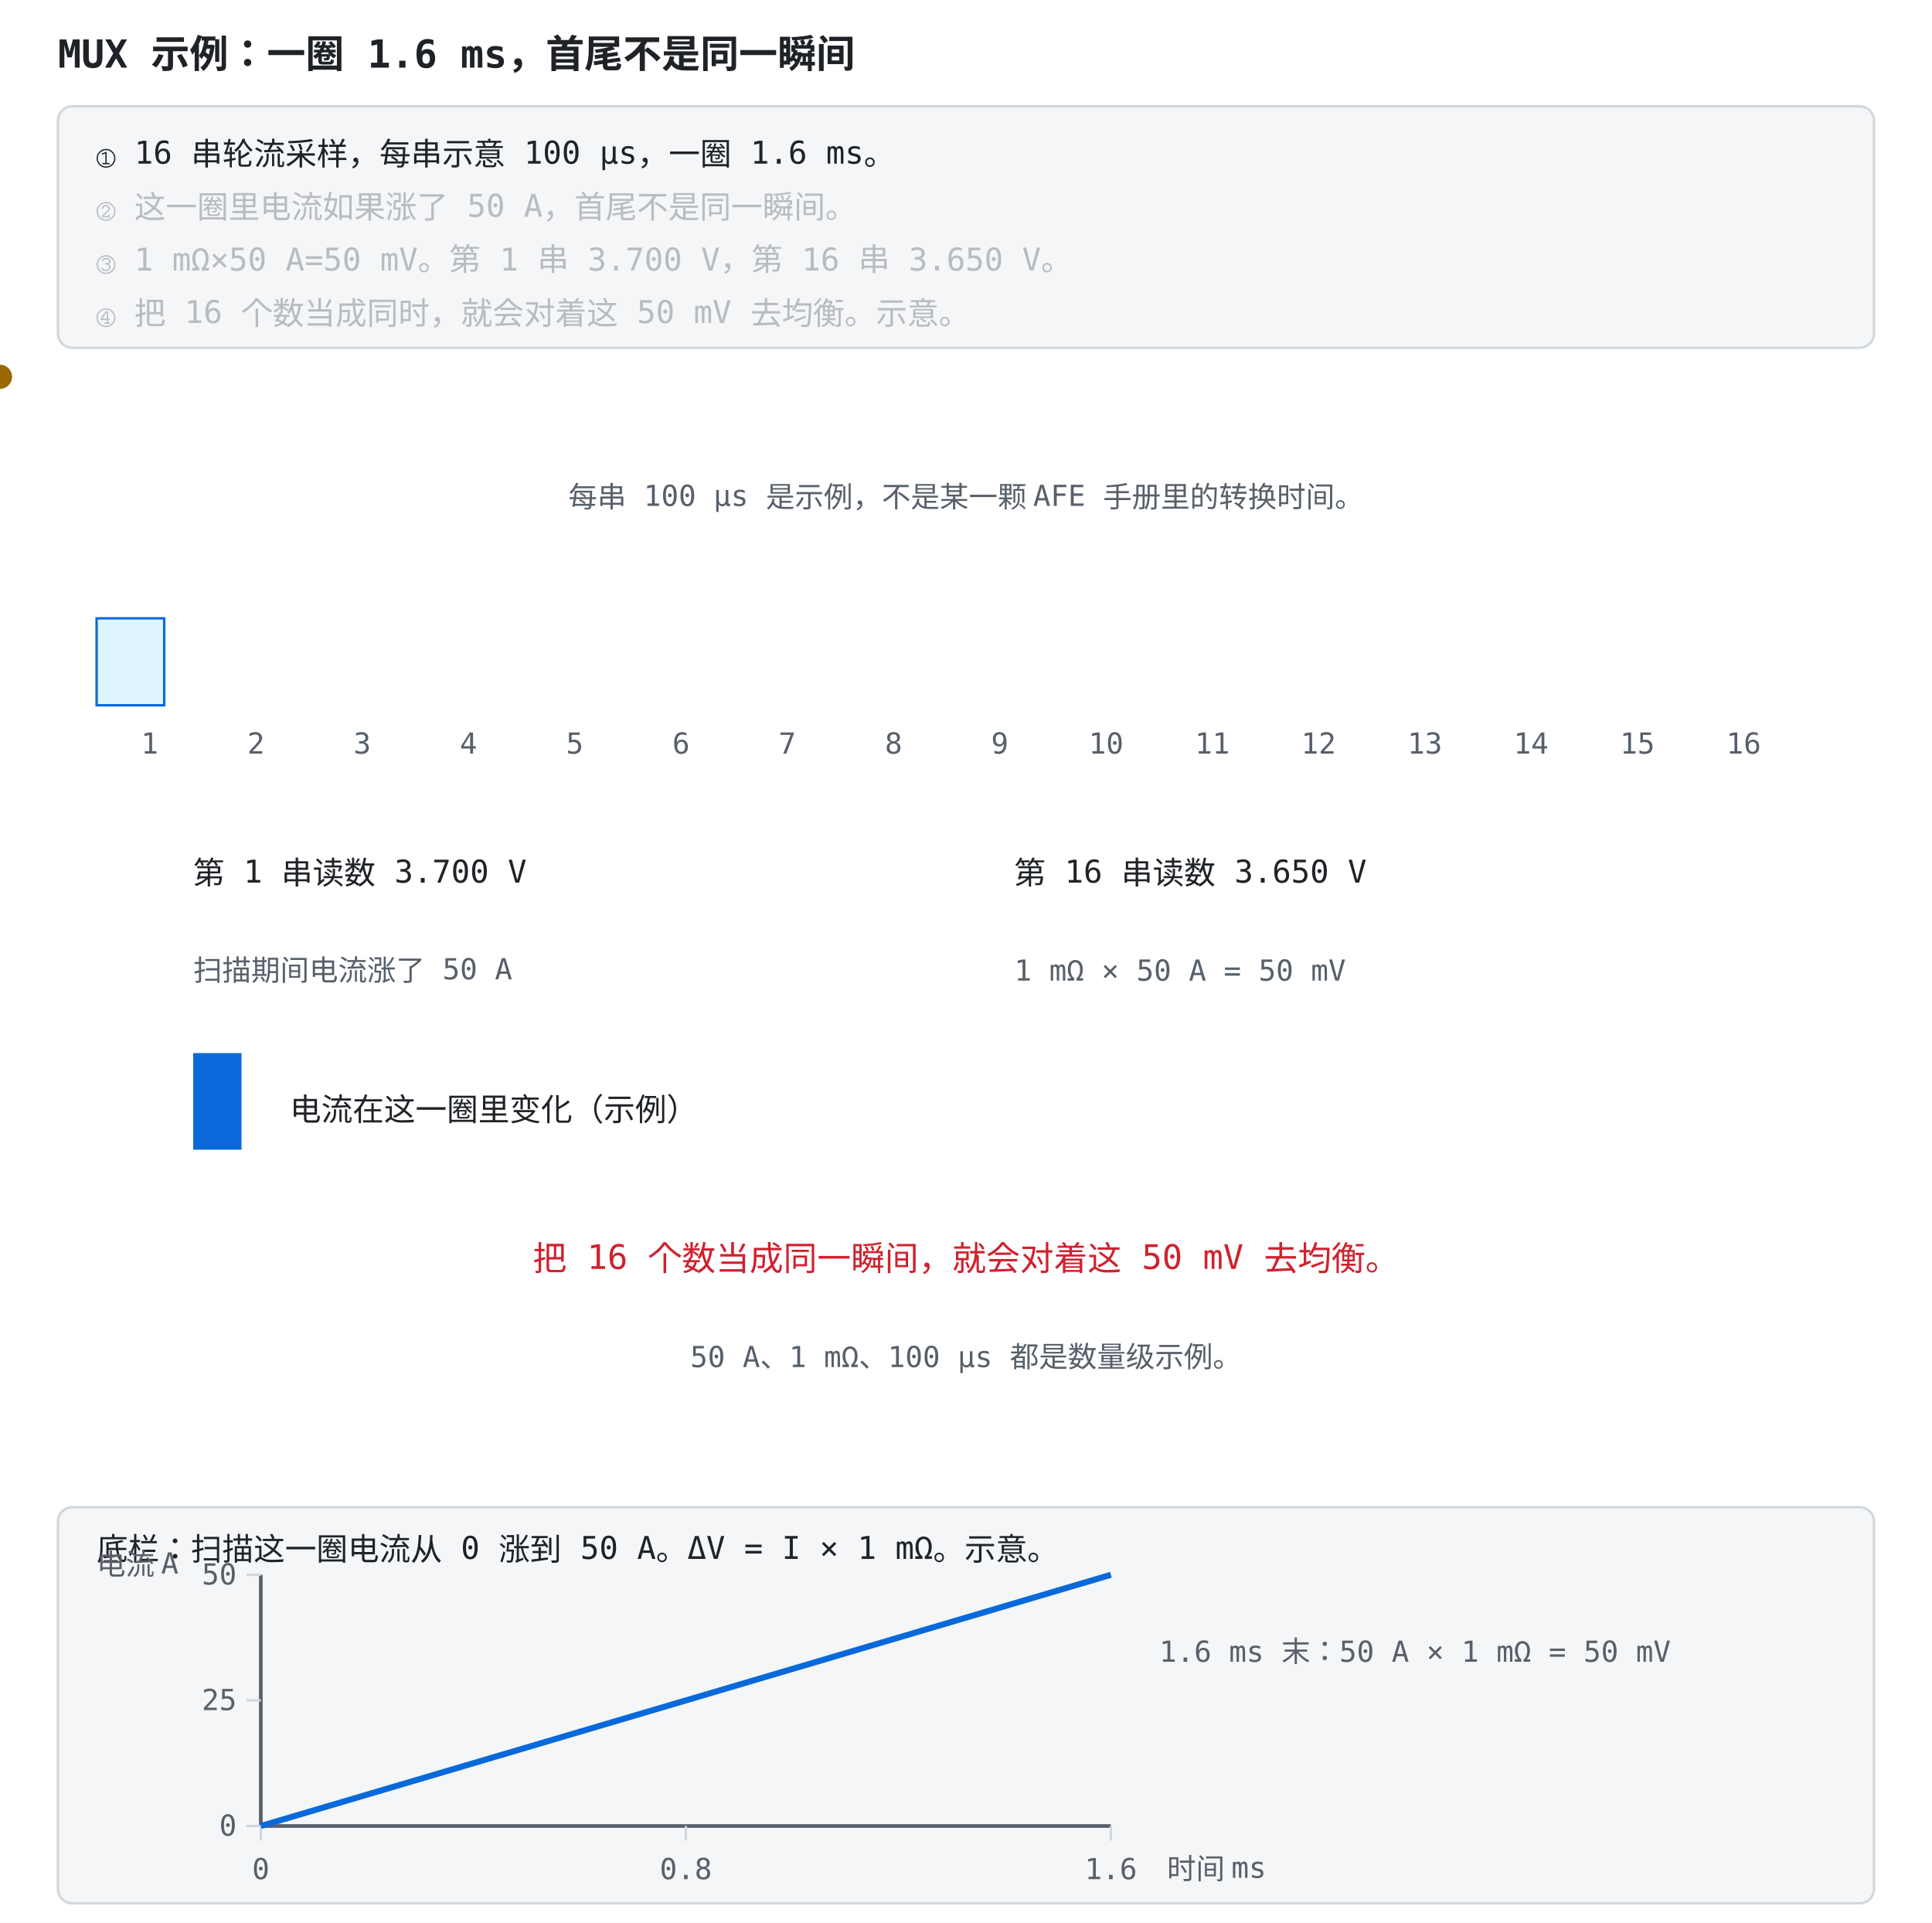
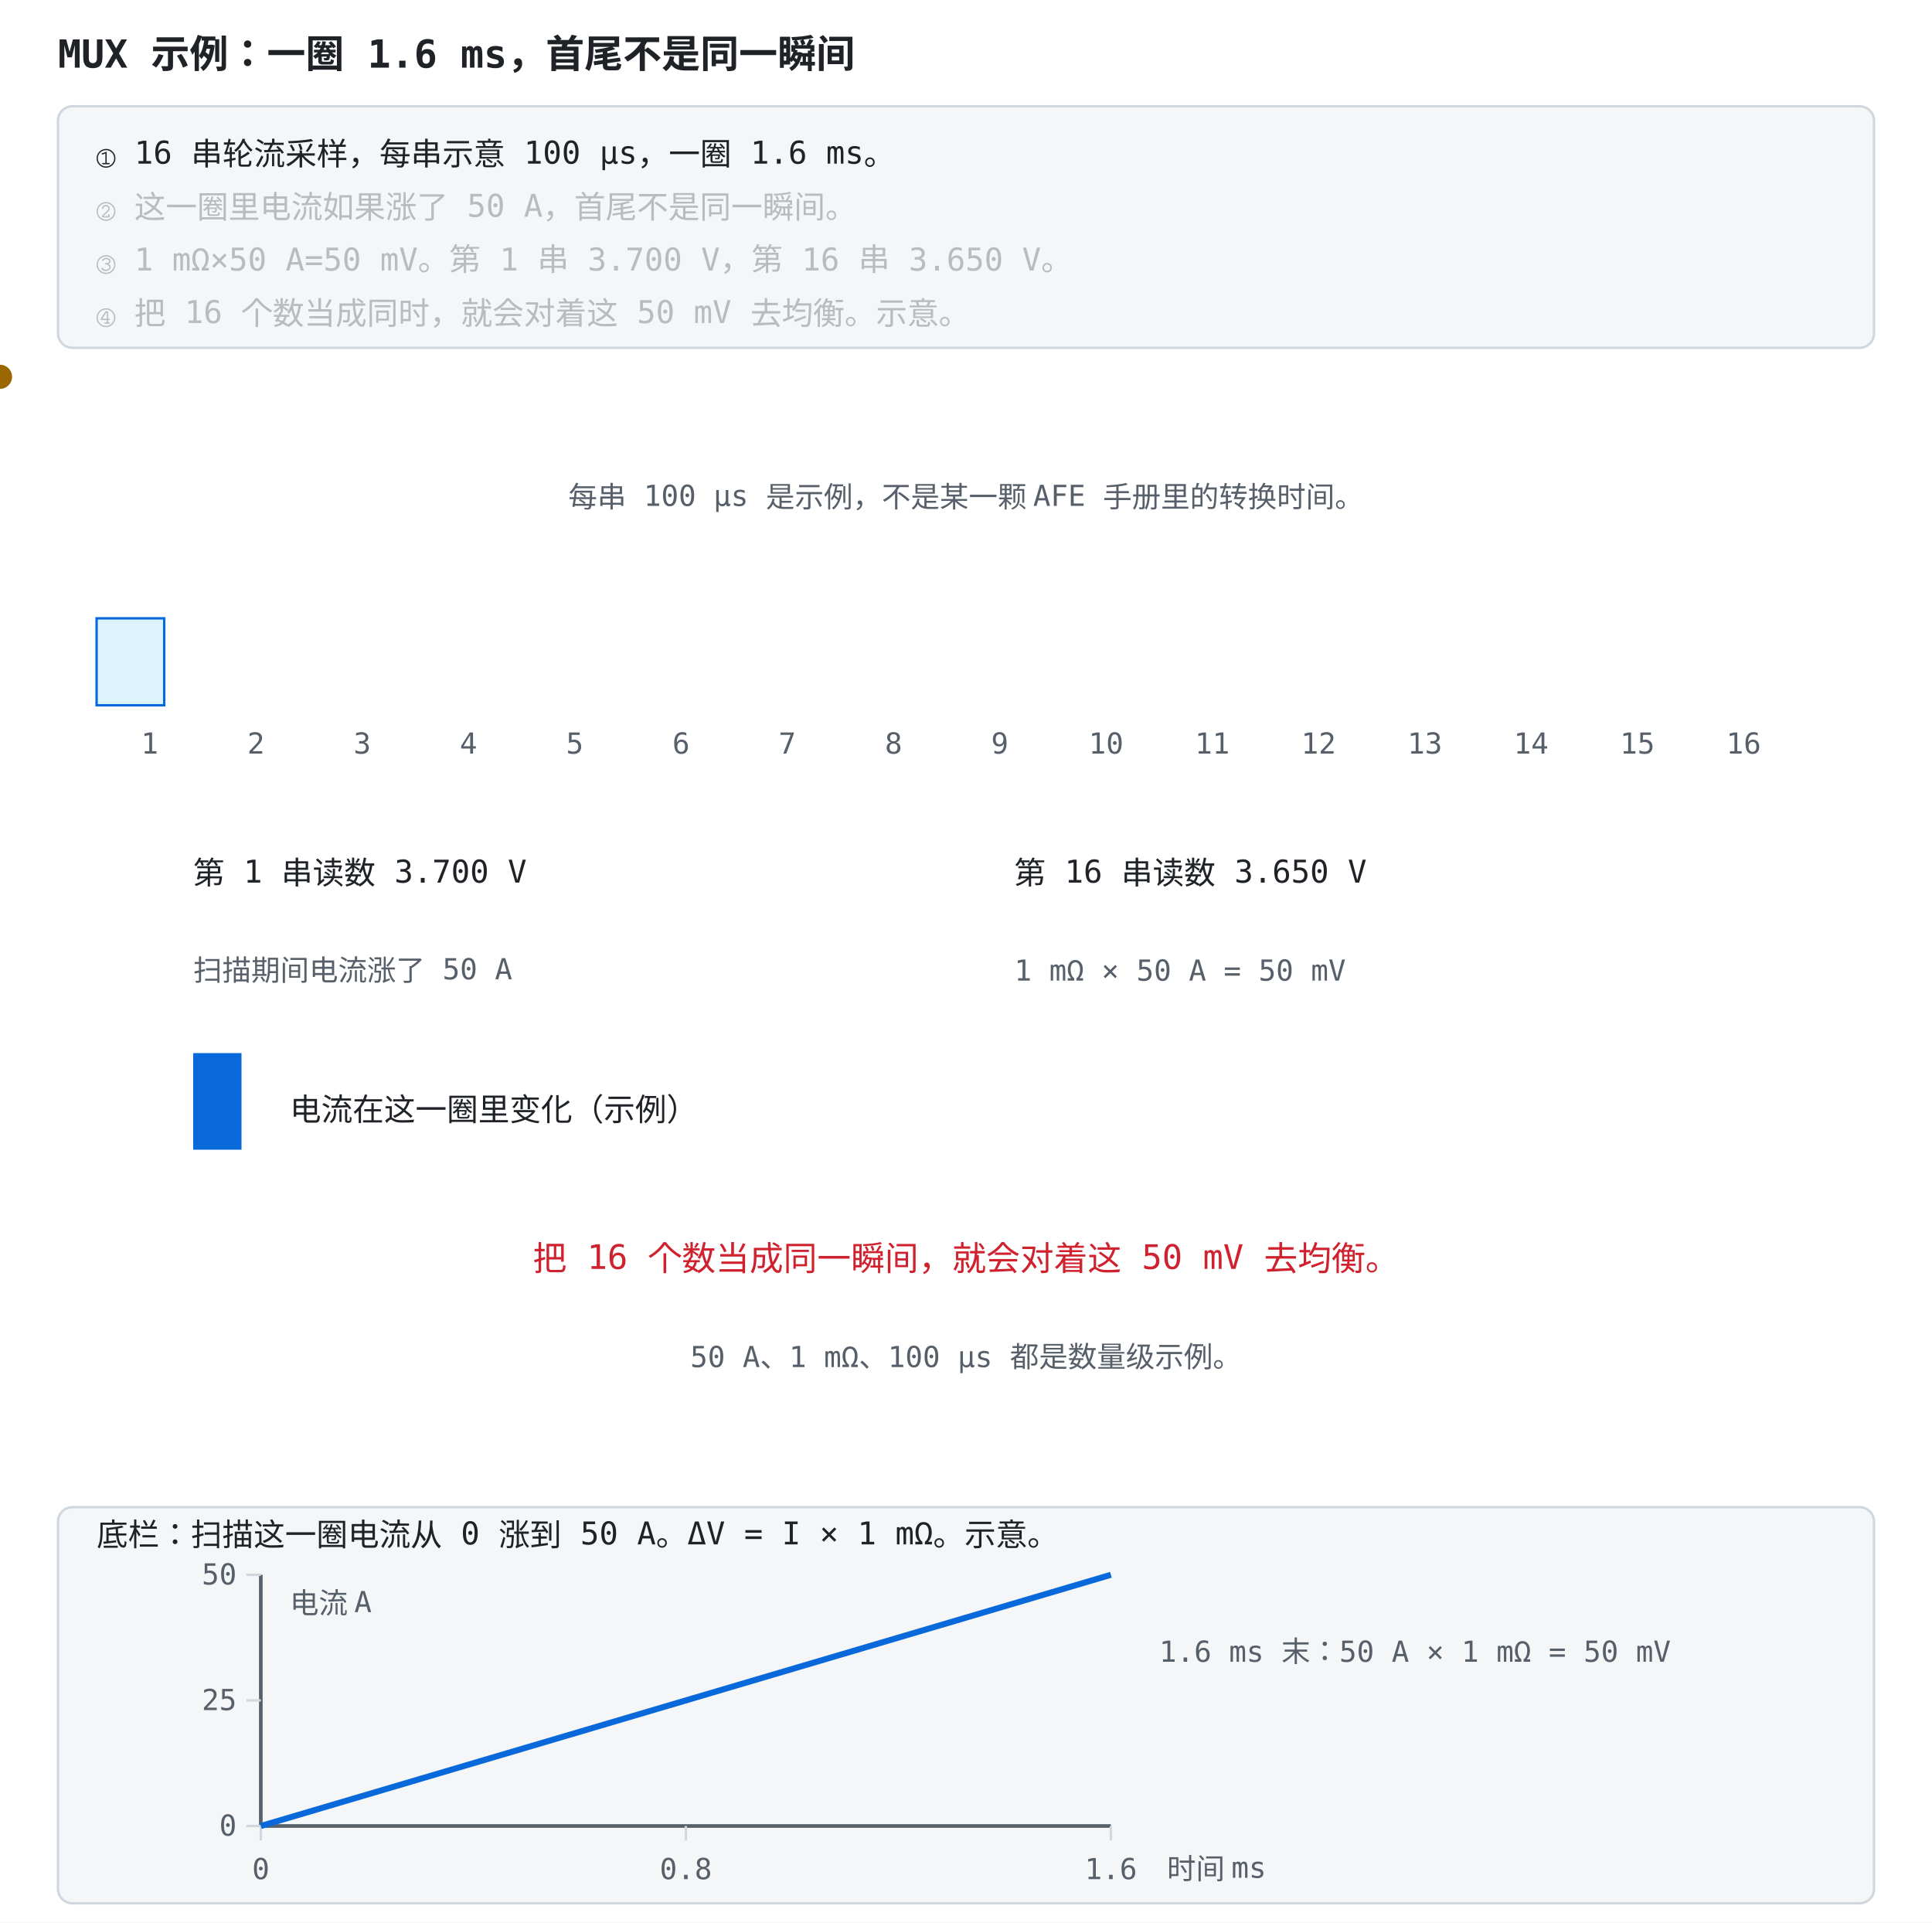
<svg xmlns="http://www.w3.org/2000/svg" width="800" height="796" viewBox="0 -156 800 796" role="img" font-family="ui-monospace, Consolas, monospace">
  <style>
    .bg { fill: #ffffff; }
    .panel { fill: #f4f6f8; stroke: #d0d7de; }
    .fill-boxb { fill: #ddf4ff; }
    .fill-boxg { fill: #dafbe1; }
    .fill-boxr { fill: #ffebe9; }
    .fill-boxy { fill: #fff8c5; }
    .fill-b { fill: #0969da; }
    .fill-g { fill: #1a7f37; }
    .fill-r { fill: #cf222e; }
    .fill-y { fill: #9a6700; }
    .fill-ink { fill: #57606a; }
    .fill-muted { fill: #e2e8f0; }
    .fill-lockb { fill: #0969da; }
    .stroke-panel { stroke: #d0d7de; }
    .stroke-axis { stroke: #57606a; }
    .stroke-b { stroke: #0969da; }
    .stroke-g { stroke: #1a7f37; }
    .stroke-r { stroke: #cf222e; }
    .stroke-y { stroke: #bf8700; }
    .stroke-check { stroke: #ffffff; }
    .axis { stroke: #57606a; stroke-width: 1.5; fill: none; }
    .grid { stroke: #d0d7de; stroke-width: 1; fill: none; }
    .txt { fill: #1f2328; font-size: 13px; }
    .small { fill: #57606a; font-size: 12px; }
    .title { fill: #1f2328; font-size: 16px; font-weight: bold; }
    .hi { fill: #0969da; }
    .warn { fill: #cf222e; }
    .ok { fill: #1a7f37; }
    .gold { fill: #9a6700; }
    .on { fill: #ffffff; font-size: 13px; font-weight: bold; }
    .lineb { stroke: #0969da; stroke-width: 2.5; fill: none; }
    @media (prefers-color-scheme: dark) {
      .bg { fill: #0d1117; }
      .panel { fill: #161b22; stroke: #30363d; }
      .fill-boxb { fill: #12233a; }
      .fill-boxg { fill: #0f2415; }
      .fill-boxr { fill: #3d1214; }
      .fill-boxy { fill: #2d2607; }
      .fill-b { fill: #4493f8; }
      .fill-g { fill: #3fb950; }
      .fill-r { fill: #ff7b72; }
      .fill-y { fill: #d29922; }
      .fill-ink { fill: #8b949e; }
      .fill-muted { fill: #30363d; }
      .fill-lockb { fill: #0969da; }
      .stroke-panel { stroke: #30363d; }
      .stroke-axis { stroke: #8b949e; }
      .stroke-b { stroke: #4493f8; }
      .stroke-g { stroke: #3fb950; }
      .stroke-r { stroke: #ff7b72; }
      .stroke-y { stroke: #d29922; }
      .stroke-check { stroke: #0d1117; }
      .axis { stroke: #8b949e; }
      .grid { stroke: #30363d; }
      .txt { fill: #e6edf3; }
      .small { fill: #8b949e; }
      .title { fill: #e6edf3; }
      .hi { fill: #4493f8; }
      .warn { fill: #ff7b72; }
      .ok { fill: #3fb950; }
      .gold { fill: #d29922; }
      .on { fill: #ffffff; }
      .lineb { stroke: #4493f8; }
    }
</style>
  <rect class="bg" x="0" y="-156" width="800" height="796" />
  <text class="title" x="24" y="-128">MUX 示例：一圈 1.6 ms，首尾不是同一瞬间</text>
  <rect class="panel" x="24" y="-112" width="752" height="100" rx="6" />
  <text class="txt" x="40" y="-88" opacity="1">① 16 串轮流采样，每串示意 100 µs，一圈 1.6 ms。<animate attributeName="opacity" values="1;1;0.28;0.28;0.28;0.28;0.28;0.28" keyTimes="0;0.249;0.25;0.499;0.5;0.749;0.75;1" dur="12s" repeatCount="indefinite" />
  </text>
  <text class="txt" x="40" y="-66" opacity="0.28">② 这一圈里电流如果涨了 50 A，首尾不是同一瞬间。<animate attributeName="opacity" values="0.28;0.28;1;1;0.28;0.28;0.28;0.28" keyTimes="0;0.249;0.25;0.499;0.5;0.749;0.75;1" dur="12s" repeatCount="indefinite" />
  </text>
  <text class="txt" x="40" y="-44" opacity="0.28">③ 1 mΩ×50 A=50 mV。第 1 串 3.700 V，第 16 串 3.650 V。<animate attributeName="opacity" values="0.28;0.28;0.28;0.28;1;1;0.28;0.28" keyTimes="0;0.249;0.25;0.499;0.5;0.749;0.75;1" dur="12s" repeatCount="indefinite" />
  </text>
  <text class="txt" x="40" y="-22" opacity="0.28">④ 把 16 个数当成同时，就会对着这 50 mV 去均衡。示意。<animate attributeName="opacity" values="0.28;0.28;0.28;0.28;0.28;0.28;1;1" keyTimes="0;0.249;0.25;0.499;0.5;0.749;0.75;1" dur="12s" repeatCount="indefinite" />
  </text>
  <rect width="800" height="460" class="bg" />
  <text x="400" y="54" text-anchor="middle" font-size="13" class="small">每串 100 μs 是示例，不是某一颗 AFE 手册里的转换时间。</text>
  <rect x="40" y="100" width="28" height="36" class="fill-boxb stroke-b">
    <animate attributeName="x" values="48;92;136;180;224;268;312;356;400;444;488;532;576;620;664;708" keyTimes="0;0.067;0.133;0.200;0.267;0.333;0.400;0.467;0.533;0.600;0.667;0.733;0.800;0.867;0.933;1" calcMode="discrete" dur="8s" repeatCount="indefinite" />
  </rect>
  <text x="62" y="156" text-anchor="middle" font-size="12" class="small">1</text>
  <text x="106" y="156" text-anchor="middle" font-size="12" class="small">2</text>
  <text x="150" y="156" text-anchor="middle" font-size="12" class="small">3</text>
  <text x="194" y="156" text-anchor="middle" font-size="12" class="small">4</text>
  <text x="238" y="156" text-anchor="middle" font-size="12" class="small">5</text>
  <text x="282" y="156" text-anchor="middle" font-size="12" class="small">6</text>
  <text x="326" y="156" text-anchor="middle" font-size="12" class="small">7</text>
  <text x="370" y="156" text-anchor="middle" font-size="12" class="small">8</text>
  <text x="414" y="156" text-anchor="middle" font-size="12" class="small">9</text>
  <text x="458" y="156" text-anchor="middle" font-size="12" class="small">10</text>
  <text x="502" y="156" text-anchor="middle" font-size="12" class="small">11</text>
  <text x="546" y="156" text-anchor="middle" font-size="12" class="small">12</text>
  <text x="590" y="156" text-anchor="middle" font-size="12" class="small">13</text>
  <text x="634" y="156" text-anchor="middle" font-size="12" class="small">14</text>
  <text x="678" y="156" text-anchor="middle" font-size="12" class="small">15</text>
  <text x="722" y="156" text-anchor="middle" font-size="12" class="small">16</text>
  <text x="80" y="210" font-size="14" class="txt">第 1 串读数 3.700 V</text>
  <text x="420" y="210" font-size="14" class="txt">第 16 串读数 3.650 V</text>
  <text x="80" y="250" font-size="13" class="small">扫描期间电流涨了 50 A</text>
  <text x="420" y="250" font-size="13" class="small">1 mΩ × 50 A = 50 mV</text>
  <rect x="80" y="280" width="20" height="40" class="fill-b">
    <animate attributeName="height" values="8;40;8" keyTimes="0;0.5;1" dur="8s" repeatCount="indefinite" />
    <animate attributeName="y" values="312;280;312" keyTimes="0;0.5;1" dur="8s" repeatCount="indefinite" />
  </rect>
  <text x="120" y="308" font-size="13" class="txt">电流在这一圈里变化（示例）</text>
  <text x="400" y="370" text-anchor="middle" font-size="14" class="warn">把 16 个数当成同一瞬间，就会对着这 50 mV 去均衡。</text>
  <text x="400" y="410" text-anchor="middle" font-size="13" class="small">50 A、1 mΩ、100 μs 都是数量级示例。</text>
  <rect class="panel" x="24" y="468" width="752" height="164" rx="6" />
-   <text class="txt" x="40" y="490">底栏：扫描这一圈电流从 0 涨到 50 A。ΔV = I × 1 mΩ。示意。</text>
-   <text class="small" x="40" y="496">电流 A</text>
+   <text class="txt" x="40" y="484">底栏：扫描这一圈电流从 0 涨到 50 A。ΔV = I × 1 mΩ。示意。</text>
+   <text class="small" x="120" y="512">电流 A</text>
  <line class="axis" x1="108.0" y1="496.0" x2="108.0" y2="600.0" />
  <line class="axis" x1="108.0" y1="600.0" x2="460.0" y2="600.0" />
  <line class="grid" x1="108.0" y1="600.0" x2="108.0" y2="606.0" />
  <text class="small" x="108.0" y="622.0" text-anchor="middle">0</text>
  <line class="grid" x1="284.0" y1="600.0" x2="284.0" y2="606.0" />
  <text class="small" x="284.0" y="622.0" text-anchor="middle">0.8</text>
  <line class="grid" x1="460.0" y1="600.0" x2="460.0" y2="606.0" />
  <text class="small" x="460.0" y="622.0" text-anchor="middle">1.6</text>
  <line class="grid" x1="102.0" y1="600.0" x2="108.0" y2="600.0" />
  <text class="small" x="98.0" y="604.0" text-anchor="end">0</text>
  <line class="grid" x1="102.0" y1="548.0" x2="108.0" y2="548.0" />
  <text class="small" x="98.0" y="552.0" text-anchor="end">25</text>
  <line class="grid" x1="102.0" y1="496.0" x2="108.0" y2="496.0" />
  <text class="small" x="98.0" y="500.0" text-anchor="end">50</text>
  <polyline class="lineb" points="108.0,600.0 130.0,593.5 152.0,587.0 174.0,580.5 196.0,574.0 218.0,567.5 240.0,561.0 262.0,554.5 284.0,548.0 306.0,541.5 328.0,535.0 350.0,528.5 372.0,522.0 394.0,515.5 416.0,509.0 438.0,502.5 460.0,496.0" />
  <circle class="fill-y" r="5">
    <animate attributeName="cx" values="108.0;152.0;196.0;240.0;284.0;328.0;372.0;416.0;460.0" keyTimes="0;0.125;0.25;0.375;0.5;0.625;0.75;0.875;1" dur="8s" repeatCount="indefinite" />
    <animate attributeName="cy" values="600.0;587.0;574.0;561.0;548.0;535.0;522.0;509.0;496.0" keyTimes="0;0.125;0.25;0.375;0.5;0.625;0.75;0.875;1" dur="8s" repeatCount="indefinite" />
  </circle>
  <text class="small" x="483.2" y="622.0" text-anchor="start">时间 ms</text>
  <text class="small" x="480" y="532.0">1.6 ms 末：50 A × 1 mΩ = 50 mV</text>
</svg>
